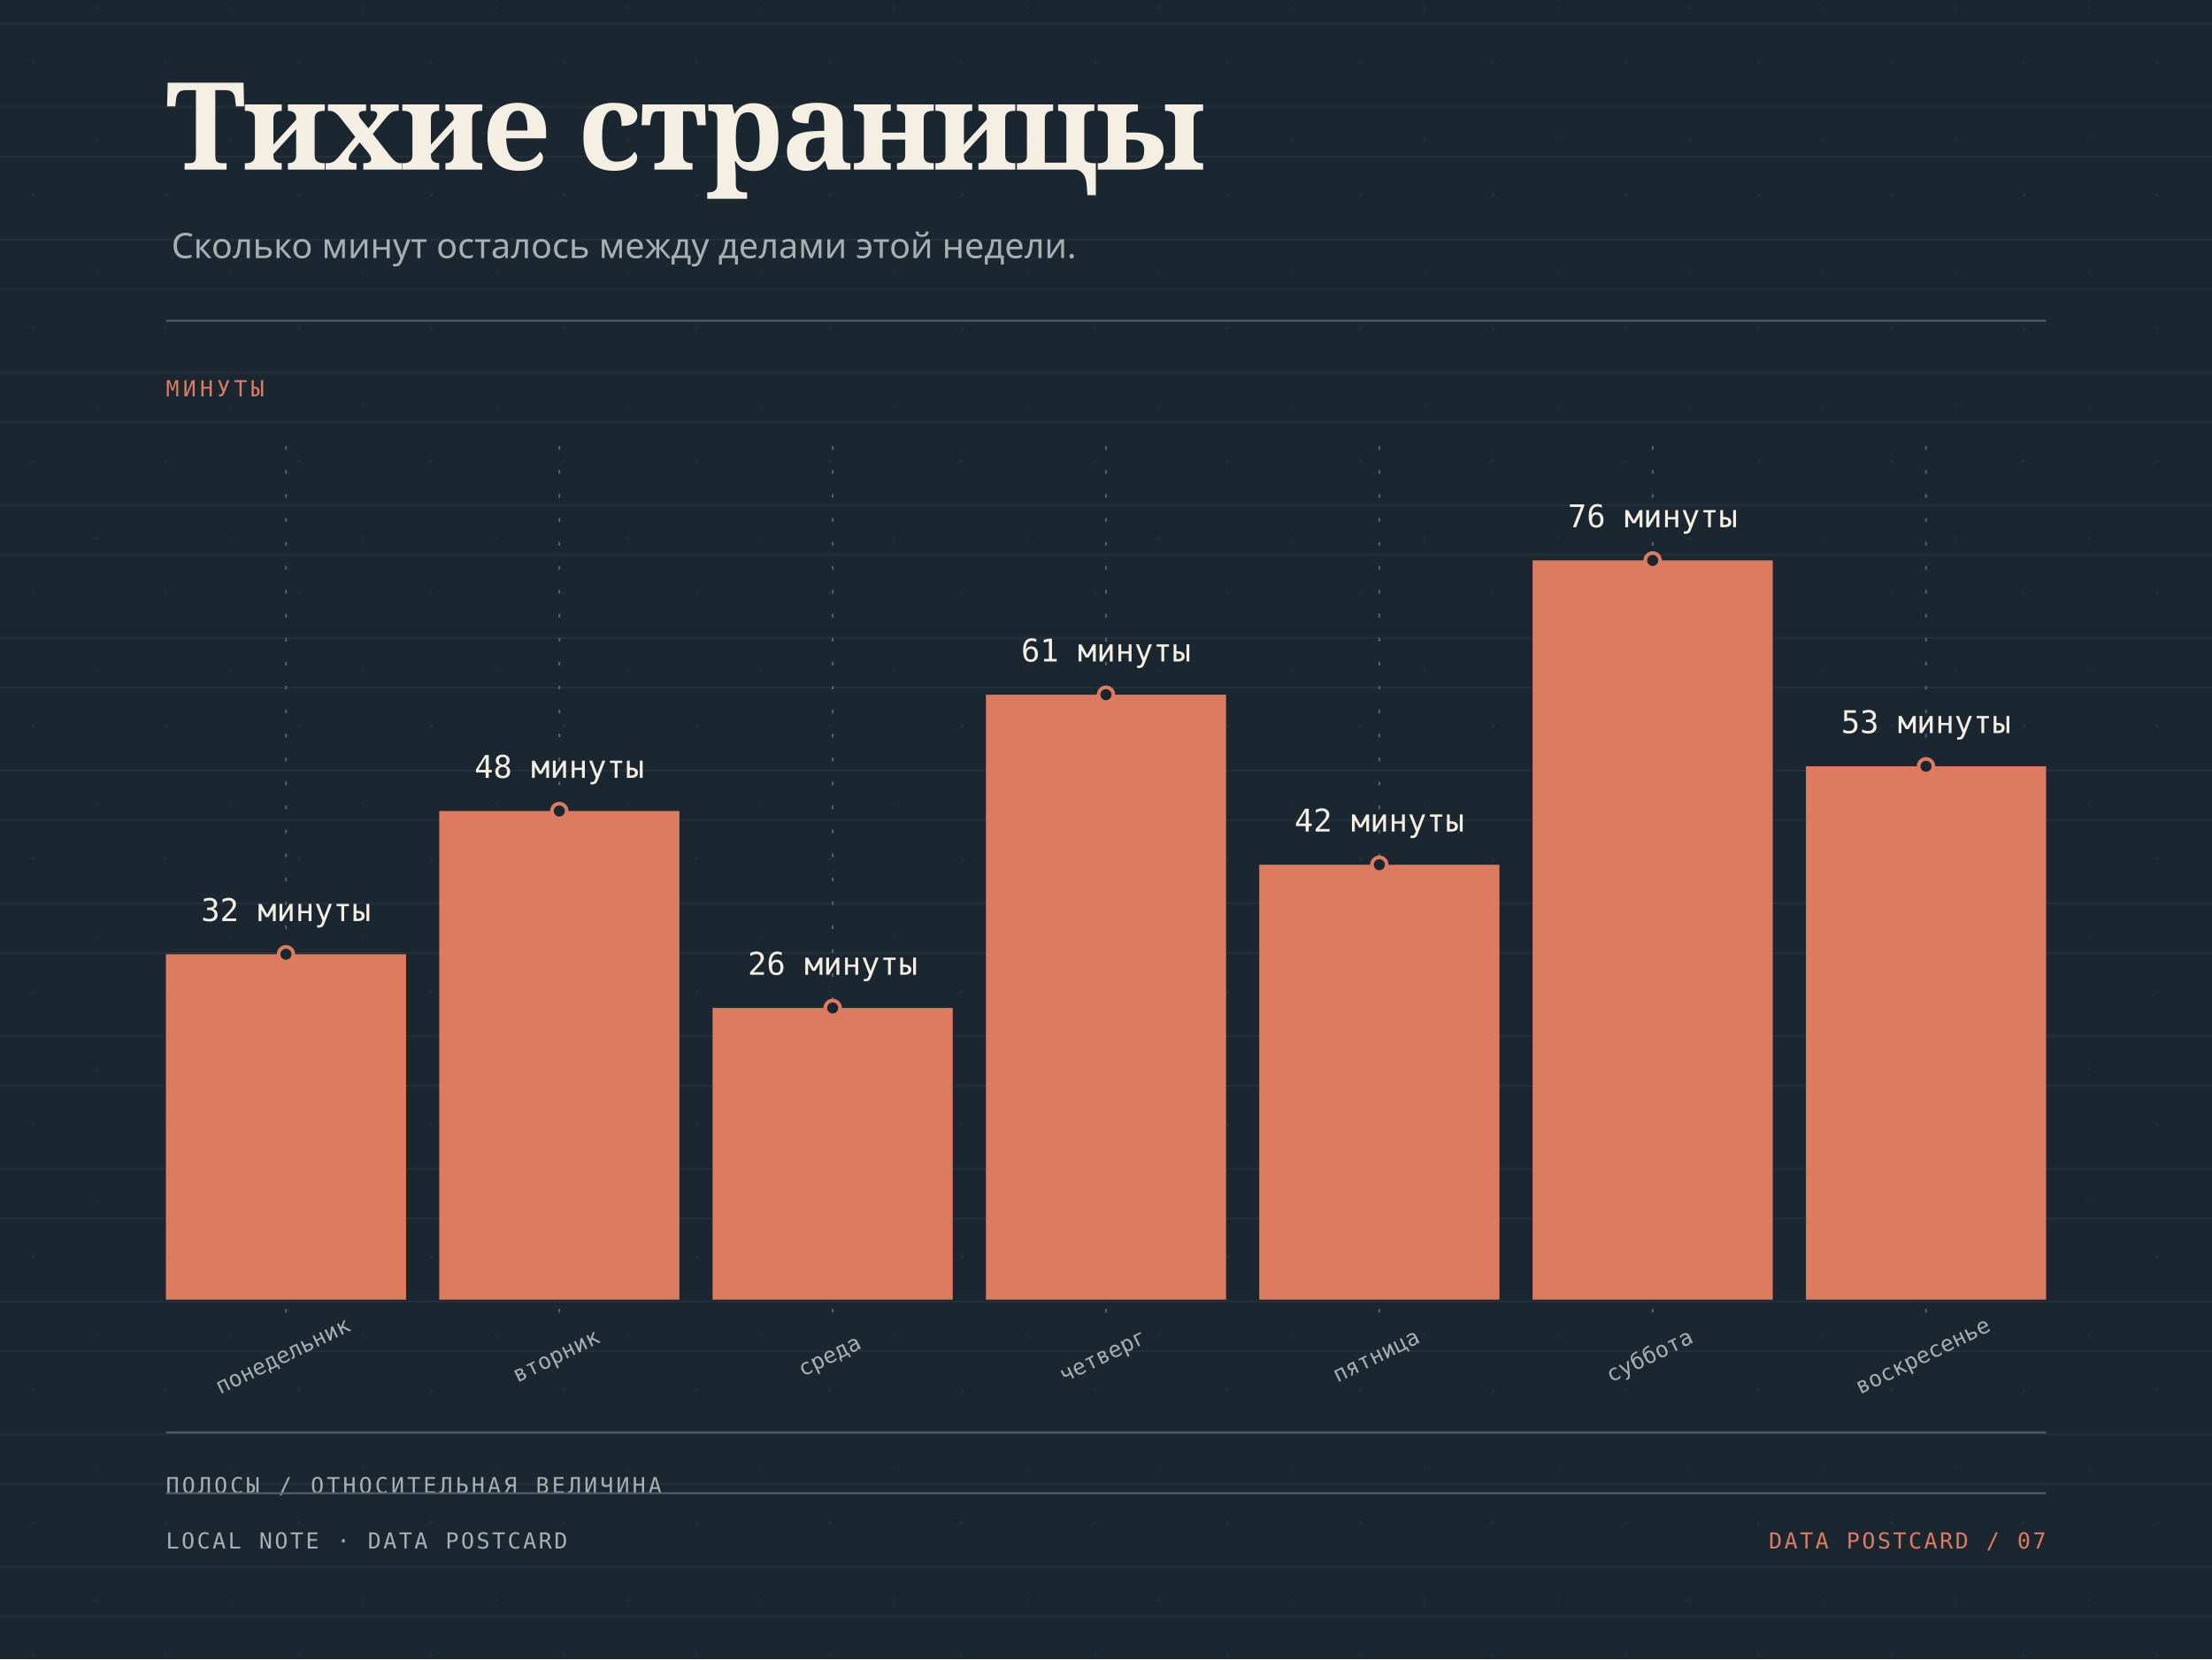
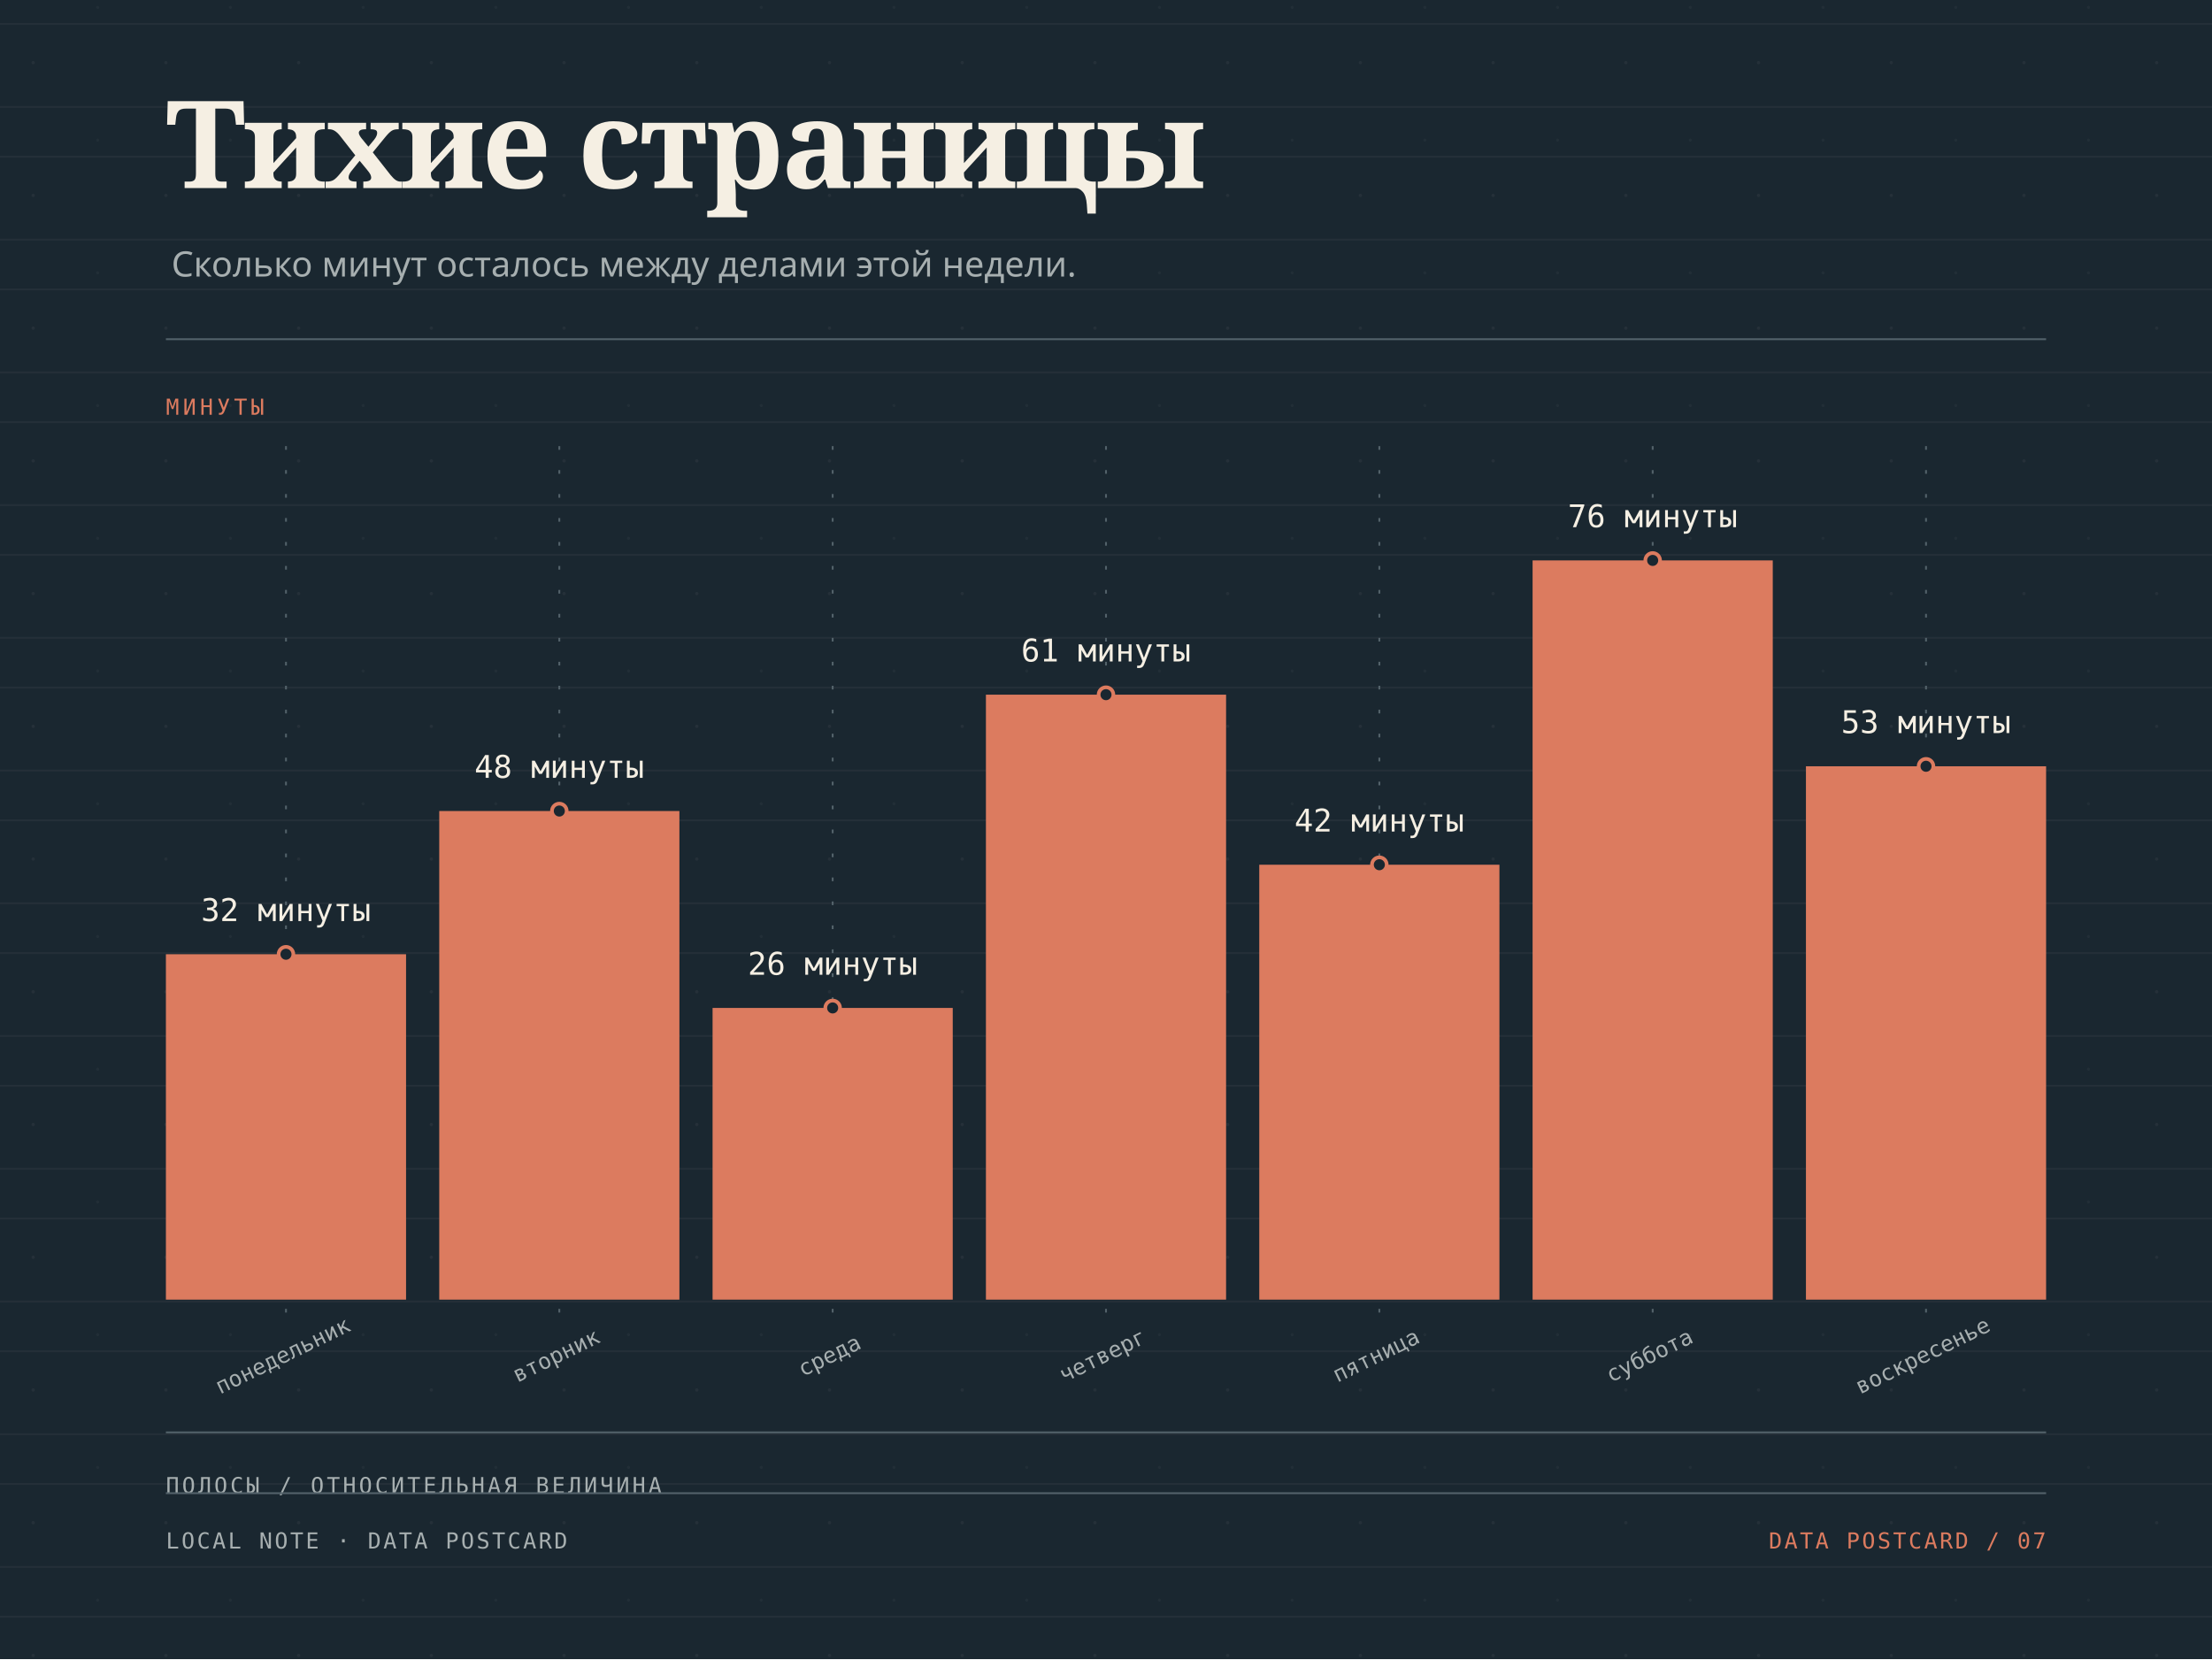
<svg xmlns="http://www.w3.org/2000/svg" width="1200" height="900" viewBox="0 0 1200 900" role="img" aria-labelledby="scene-title scene-desc">
  <defs>
    <pattern id="dots" width="18" height="18" patternUnits="userSpaceOnUse">
      <circle cx="2" cy="2" r="1.2" fill="#dc7b5f" opacity=".28" />
    </pattern>
    <pattern id="hatch" width="14" height="14" patternUnits="userSpaceOnUse">
      <path d="M-3 3L3 -3M0 14L14 0M11 17L17 11" stroke="#dc7b5f" stroke-width="1" opacity=".35" />
    </pattern>
    <pattern id="paper-grain" width="72" height="72" patternUnits="userSpaceOnUse">
      <path d="M0 13H72M0 58H72" stroke="#f5efe3" stroke-opacity=".045" />
      <circle cx="18" cy="34" r=".9" fill="#f5efe3" fill-opacity=".05" />
      <circle cx="53" cy="4" r=".8" fill="#f5efe3" fill-opacity=".04" />
    </pattern>
  </defs>
  <rect width="1200" height="900" fill="#1a2730" />
  <rect width="1200" height="900" fill="url(#paper-grain)" />
-   <text x="90" y="92" fill="#f5efe3" font-size="66" font-family="Georgia, serif" font-weight="600" letter-spacing="-1.4">Тихие страницы</text>
-   <text x="93" y="140" fill="#a7afb0" font-size="19" font-family="Trebuchet MS, sans-serif">Сколько минут осталось между делами этой недели.</text>
-   <line x1="90" y1="174" x2="1110" y2="174" stroke="#53626a" stroke-width="1" />
-   <text x="90" y="215" fill="#dc7b5f" font-size="12" font-family="Menlo, monospace" letter-spacing="2">МИНУТЫ</text>
+   <text x="90" y="102" fill="#f5efe3" font-size="66" font-family="Georgia, serif" font-weight="600" letter-spacing="-1.4">Тихие страницы</text>
+   <text x="93" y="150" fill="#a7afb0" font-size="19" font-family="Trebuchet MS, sans-serif">Сколько минут осталось между делами этой недели.</text>
+   <line x1="90" y1="184" x2="1110" y2="184" stroke="#53626a" stroke-width="1" />
+   <text x="90" y="225" fill="#dc7b5f" font-size="12" font-family="Menlo, monospace" letter-spacing="2">МИНУТЫ</text>
  <g opacity="1">
    <line x1="155.143" y1="242" x2="155.143" y2="713" stroke="#53626a" stroke-dasharray="2 11" />
    <rect x="90" y="517.632" width="130.286" height="187.368" fill="#dc7b5f" />
    <circle cx="155.143" cy="517.632" r="4" fill="#1a2730" stroke="#dc7b5f" stroke-width="2" />
    <text x="155.143" y="499.632" fill="#f5efe3" text-anchor="middle" font-size="17" font-family="Menlo, monospace">32 минуты</text>
    <text x="155.143" y="739" fill="#a7afb0" text-anchor="middle" font-size="12" font-family="Menlo, monospace" transform="rotate(-26 155.1429 739)">понедельник</text>
  </g>
  <g opacity="1">
    <line x1="303.429" y1="242" x2="303.429" y2="713" stroke="#53626a" stroke-dasharray="2 11" />
    <rect x="238.286" y="439.947" width="130.286" height="265.053" fill="#dc7b5f" />
    <circle cx="303.429" cy="439.947" r="4" fill="#1a2730" stroke="#dc7b5f" stroke-width="2" />
    <text x="303.429" y="421.947" fill="#f5efe3" text-anchor="middle" font-size="17" font-family="Menlo, monospace">48 минуты</text>
    <text x="303.429" y="739" fill="#a7afb0" text-anchor="middle" font-size="12" font-family="Menlo, monospace" transform="rotate(-26 303.4286 739)">вторник</text>
  </g>
  <g opacity="1">
    <line x1="451.714" y1="242" x2="451.714" y2="713" stroke="#53626a" stroke-dasharray="2 11" />
    <rect x="386.571" y="546.763" width="130.286" height="158.237" fill="#dc7b5f" />
    <circle cx="451.714" cy="546.763" r="4" fill="#1a2730" stroke="#dc7b5f" stroke-width="2" />
    <text x="451.714" y="528.763" fill="#f5efe3" text-anchor="middle" font-size="17" font-family="Menlo, monospace">26 минуты</text>
    <text x="451.714" y="739" fill="#a7afb0" text-anchor="middle" font-size="12" font-family="Menlo, monospace" transform="rotate(-26 451.7143 739)">среда</text>
  </g>
  <g opacity="1">
    <line x1="600" y1="242" x2="600" y2="713" stroke="#53626a" stroke-dasharray="2 11" />
    <rect x="534.857" y="376.829" width="130.286" height="328.171" fill="#dc7b5f" />
    <circle cx="600" cy="376.829" r="4" fill="#1a2730" stroke="#dc7b5f" stroke-width="2" />
    <text x="600" y="358.829" fill="#f5efe3" text-anchor="middle" font-size="17" font-family="Menlo, monospace">61 минуты</text>
    <text x="600" y="739" fill="#a7afb0" text-anchor="middle" font-size="12" font-family="Menlo, monospace" transform="rotate(-26 600 739)">четверг</text>
  </g>
  <g opacity="1">
    <line x1="748.286" y1="242" x2="748.286" y2="713" stroke="#53626a" stroke-dasharray="2 11" />
    <rect x="683.143" y="469.079" width="130.286" height="235.921" fill="#dc7b5f" />
    <circle cx="748.286" cy="469.079" r="4" fill="#1a2730" stroke="#dc7b5f" stroke-width="2" />
    <text x="748.286" y="451.079" fill="#f5efe3" text-anchor="middle" font-size="17" font-family="Menlo, monospace">42 минуты</text>
    <text x="748.286" y="739" fill="#a7afb0" text-anchor="middle" font-size="12" font-family="Menlo, monospace" transform="rotate(-26 748.2857 739)">пятница</text>
  </g>
  <g opacity="1">
    <line x1="896.571" y1="242" x2="896.571" y2="713" stroke="#53626a" stroke-dasharray="2 11" />
    <rect x="831.429" y="304" width="130.286" height="401" fill="#dc7b5f" />
    <circle cx="896.571" cy="304" r="4" fill="#1a2730" stroke="#dc7b5f" stroke-width="2" />
    <text x="896.571" y="286" fill="#f5efe3" text-anchor="middle" font-size="17" font-family="Menlo, monospace">76 минуты</text>
    <text x="896.571" y="739" fill="#a7afb0" text-anchor="middle" font-size="12" font-family="Menlo, monospace" transform="rotate(-26 896.5714 739)">суббота</text>
  </g>
  <g opacity="1">
    <line x1="1044.857" y1="242" x2="1044.857" y2="713" stroke="#53626a" stroke-dasharray="2 11" />
    <rect x="979.714" y="415.671" width="130.286" height="289.329" fill="#dc7b5f" />
    <circle cx="1044.857" cy="415.671" r="4" fill="#1a2730" stroke="#dc7b5f" stroke-width="2" />
    <text x="1044.857" y="397.671" fill="#f5efe3" text-anchor="middle" font-size="17" font-family="Menlo, monospace">53 минуты</text>
    <text x="1044.857" y="739" fill="#a7afb0" text-anchor="middle" font-size="12" font-family="Menlo, monospace" transform="rotate(-26 1044.857 739)">воскресенье</text>
  </g>
  <line x1="90" y1="777" x2="1110" y2="777" stroke="#53626a" />
  <text x="90" y="810" fill="#a7afb0" font-size="12" font-family="Menlo, monospace" letter-spacing="1.5">ПОЛОСЫ / ОТНОСИТЕЛЬНАЯ ВЕЛИЧИНА</text>
  <line x1="90" y1="810" x2="1110" y2="810" stroke="#53626a" />
  <text x="90" y="840" fill="#a7afb0" font-size="12" font-family="Menlo, monospace" letter-spacing="1.2">LOCAL NOTE · DATA POSTCARD</text>
  <text x="1110" y="840" fill="#dc7b5f" text-anchor="end" font-size="12" font-family="Menlo, monospace" letter-spacing="1.2">DATA POSTCARD / 07</text>
</svg>
